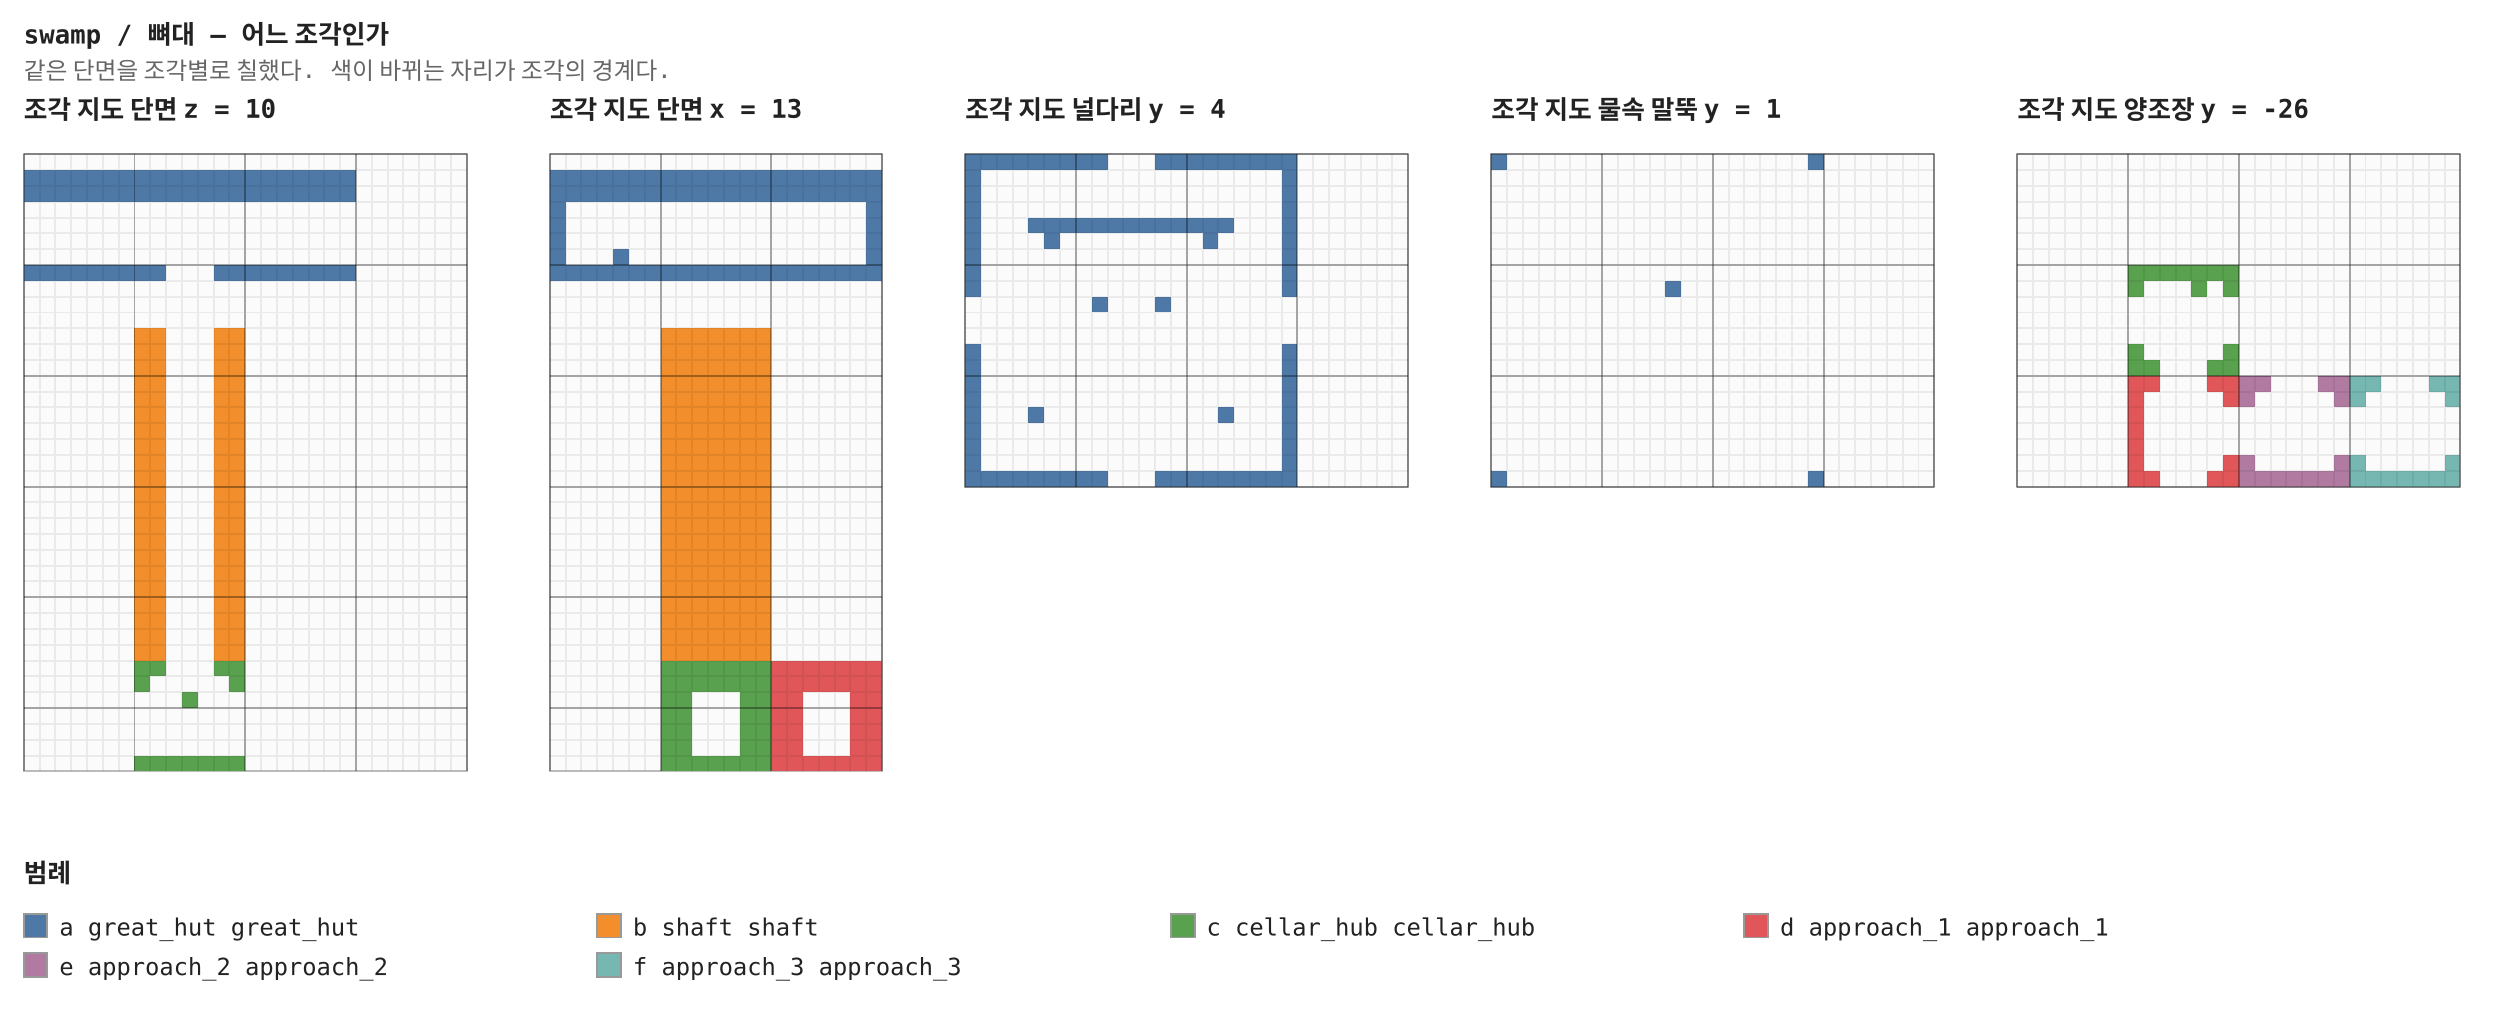
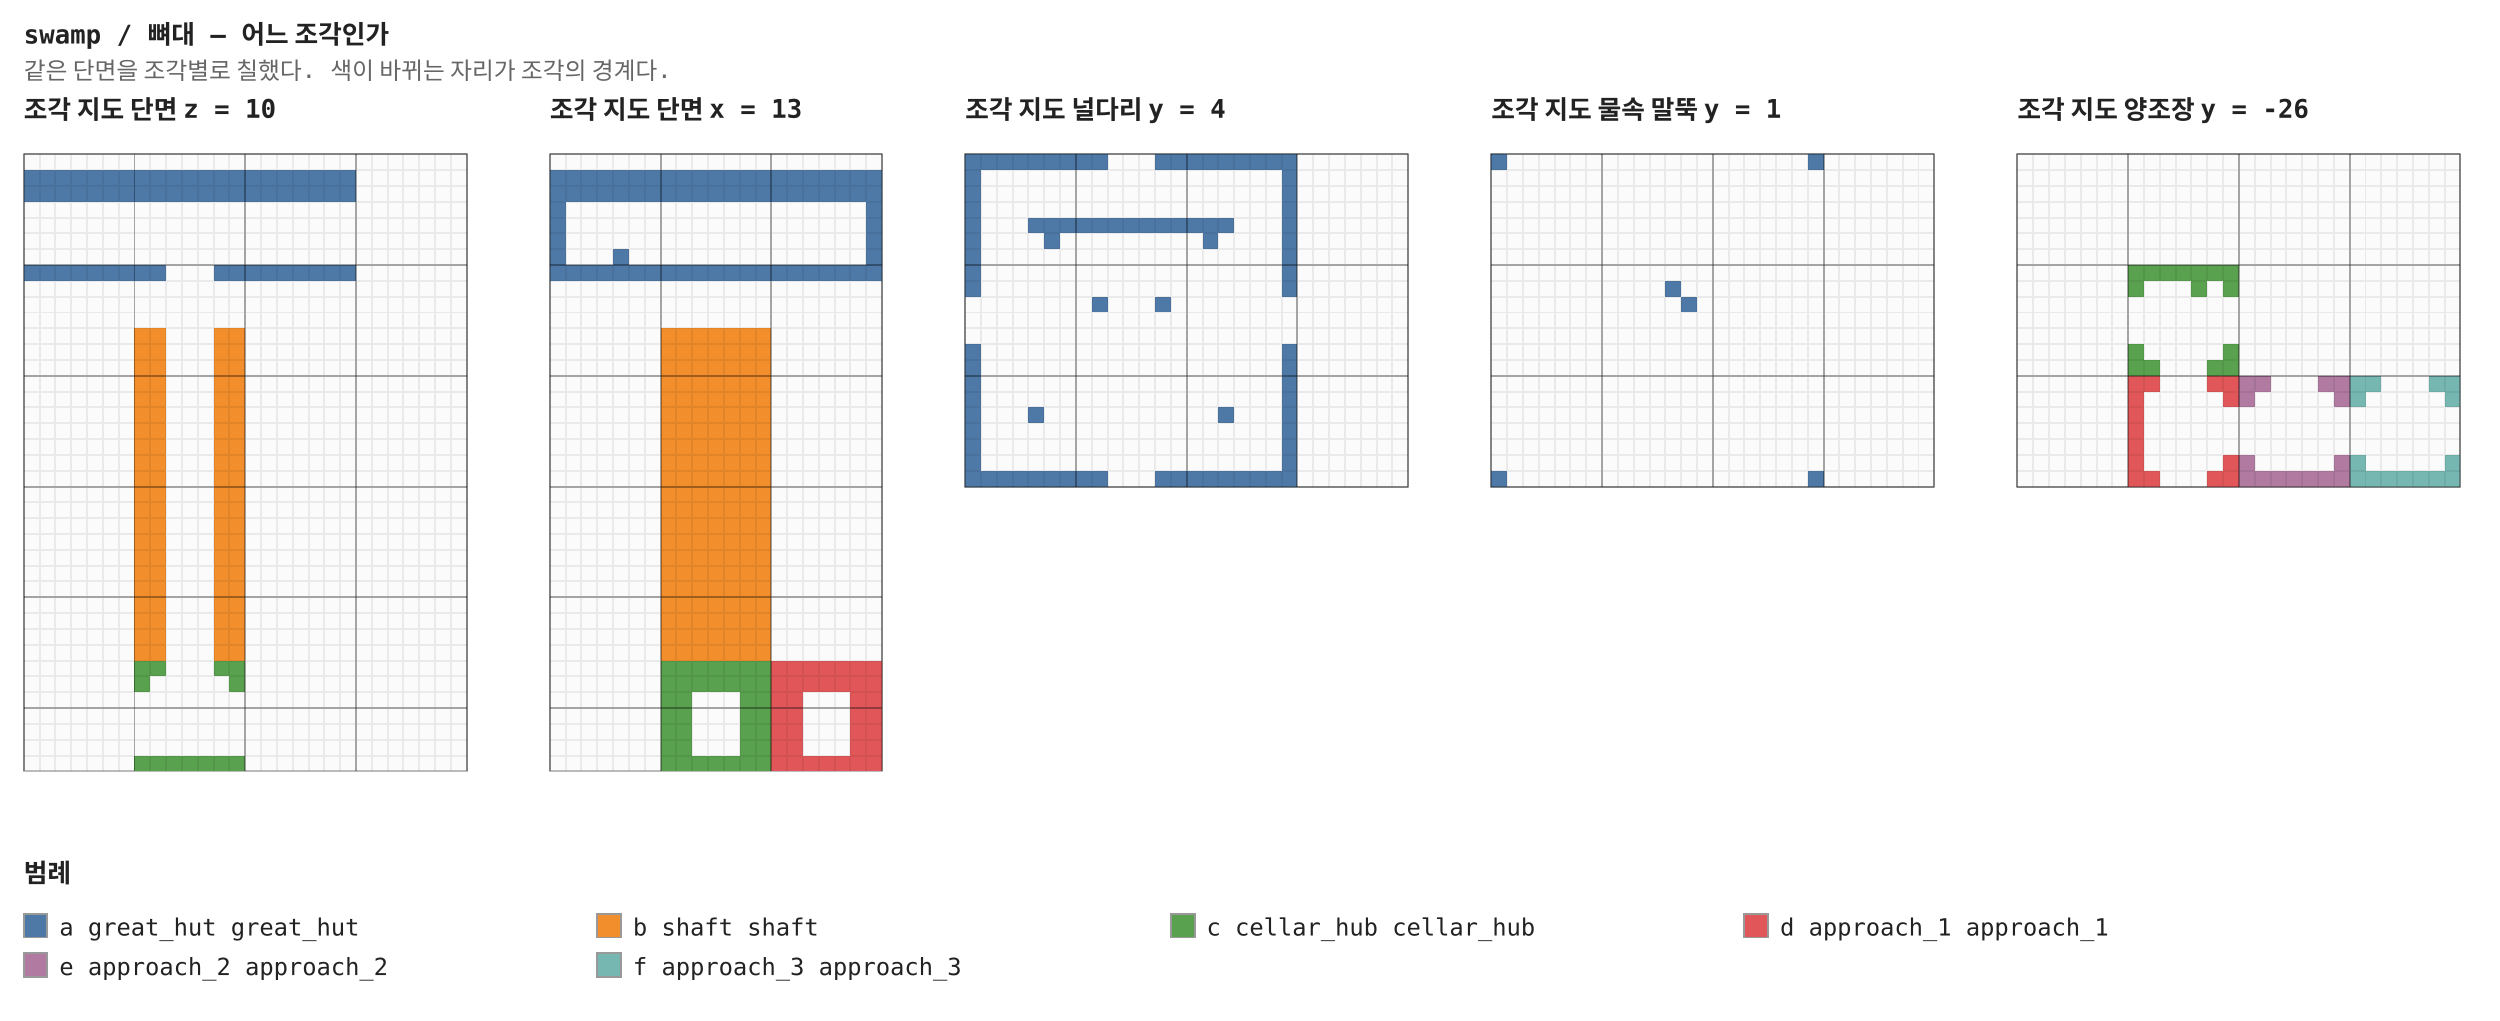
<svg xmlns="http://www.w3.org/2000/svg" width="1264" height="516" viewBox="0 0 1264 516" shape-rendering="crispEdges" font-family="Consolas,'Malgun Gothic','Noto Sans KR',monospace">
  <style>text{fill:#222;shape-rendering:auto}.cap{font-size:13px;font-weight:bold}.leg{font-size:12px}.sub{font-size:12px;fill:#666}.tick{font-size:8px;fill:#999;text-anchor:middle}.arrow{font-size:10px;fill:#fff;text-anchor:middle}.fine{stroke:#000;stroke-opacity:.07;stroke-width:1;fill:none}.grid{stroke:#000;stroke-opacity:.30;stroke-width:1}</style>
  <rect width="100%" height="100%" fill="#fff" />
  <text x="12" y="22" class="cap" font-size="16">swamp / 뼈대 — 어느 조각인가</text>
  <text x="12" y="40" class="sub">같은 단면을 조각별로 칠했다. 색이 바뀌는 자리가 조각의 경계다.</text>
  <text x="12" y="60" class="cap">조각 지도  단면 z = 10</text>
  <rect x="12" y="78" width="224" height="312" fill="#fbfbfb" stroke="#bbb" />
  <path transform="translate(12,78) scale(8)" fill="#4e79a7" d="M0 1h21v1h-21zM0 2h21v1h-21zM0 7h9v1h-9zM12 7h9v1h-9z" />
  <path transform="translate(12,78) scale(8)" fill="#f28e2b" d="M7 11h2v1h-2zM12 11h2v1h-2zM7 12h2v1h-2zM12 12h2v1h-2zM7 13h2v1h-2zM12 13h2v1h-2zM7 14h2v1h-2zM12 14h2v1h-2zM7 15h2v1h-2zM12 15h2v1h-2zM7 16h2v1h-2zM12 16h2v1h-2zM7 17h2v1h-2zM12 17h2v1h-2zM7 18h2v1h-2zM12 18h2v1h-2zM7 19h2v1h-2zM12 19h2v1h-2zM7 20h2v1h-2zM12 20h2v1h-2zM7 21h2v1h-2zM12 21h2v1h-2zM7 22h2v1h-2zM12 22h2v1h-2zM7 23h2v1h-2zM12 23h2v1h-2zM7 24h2v1h-2zM12 24h2v1h-2zM7 25h2v1h-2zM12 25h2v1h-2zM7 26h2v1h-2zM12 26h2v1h-2zM7 27h2v1h-2zM12 27h2v1h-2zM7 28h2v1h-2zM12 28h2v1h-2zM7 29h2v1h-2zM12 29h2v1h-2zM7 30h2v1h-2zM12 30h2v1h-2zM7 31h2v1h-2zM12 31h2v1h-2z" />
-   <path transform="translate(12,78) scale(8)" fill="#59a14f" d="M7 32h2v1h-2zM12 32h2v1h-2zM7 33h1v1h-1zM13 33h1v1h-1zM10 34h1v1h-1zM7 38h7v1h-7z" />
+   <path transform="translate(12,78) scale(8)" fill="#59a14f" d="M7 32h2v1h-2zM12 32h2v1h-2zM7 33h1v1h-1zM13 33h1v1h-1zM7 38h7v1h-7z" />
  <path class="fine" d="M20 78v312M28 78v312M36 78v312M44 78v312M52 78v312M60 78v312M68 78v312M76 78v312M84 78v312M92 78v312M100 78v312M108 78v312M116 78v312M124 78v312M132 78v312M140 78v312M148 78v312M156 78v312M164 78v312M172 78v312M180 78v312M188 78v312M196 78v312M204 78v312M212 78v312M220 78v312M228 78v312M12 86h224M12 94h224M12 102h224M12 110h224M12 118h224M12 126h224M12 134h224M12 142h224M12 150h224M12 158h224M12 166h224M12 174h224M12 182h224M12 190h224M12 198h224M12 206h224M12 214h224M12 222h224M12 230h224M12 238h224M12 246h224M12 254h224M12 262h224M12 270h224M12 278h224M12 286h224M12 294h224M12 302h224M12 310h224M12 318h224M12 326h224M12 334h224M12 342h224M12 350h224M12 358h224M12 366h224M12 374h224M12 382h224" />
  <line x1="12" y1="78" x2="12" y2="390" class="grid" />
  <line x1="68" y1="78" x2="68" y2="390" class="grid" />
  <line x1="124" y1="78" x2="124" y2="390" class="grid" />
  <line x1="180" y1="78" x2="180" y2="390" class="grid" />
  <line x1="236" y1="78" x2="236" y2="390" class="grid" />
  <line x1="12" y1="78" x2="236" y2="78" class="grid" />
  <line x1="12" y1="134" x2="236" y2="134" class="grid" />
  <line x1="12" y1="190" x2="236" y2="190" class="grid" />
  <line x1="12" y1="246" x2="236" y2="246" class="grid" />
  <line x1="12" y1="302" x2="236" y2="302" class="grid" />
  <line x1="12" y1="358" x2="236" y2="358" class="grid" />
  <text x="278" y="60" class="cap">조각 지도  단면 x = 13</text>
  <rect x="278" y="78" width="168" height="312" fill="#fbfbfb" stroke="#bbb" />
  <path transform="translate(278,78) scale(8)" fill="#4e79a7" d="M0 1h21v1h-21zM0 2h21v1h-21zM0 3h1v1h-1zM20 3h1v1h-1zM0 4h1v1h-1zM20 4h1v1h-1zM0 5h1v1h-1zM20 5h1v1h-1zM0 6h1v1h-1zM4 6h1v1h-1zM20 6h1v1h-1zM0 7h21v1h-21z" />
  <path transform="translate(278,78) scale(8)" fill="#f28e2b" d="M7 11h7v1h-7zM7 12h7v1h-7zM7 13h7v1h-7zM7 14h7v1h-7zM7 15h7v1h-7zM7 16h7v1h-7zM7 17h7v1h-7zM7 18h7v1h-7zM7 19h7v1h-7zM7 20h7v1h-7zM7 21h7v1h-7zM7 22h7v1h-7zM7 23h7v1h-7zM7 24h7v1h-7zM7 25h7v1h-7zM7 26h7v1h-7zM7 27h7v1h-7zM7 28h7v1h-7zM7 29h7v1h-7zM7 30h7v1h-7zM7 31h7v1h-7z" />
  <path transform="translate(278,78) scale(8)" fill="#59a14f" d="M7 32h7v1h-7zM7 33h7v1h-7zM7 34h2v1h-2zM12 34h2v1h-2zM7 35h2v1h-2zM12 35h2v1h-2zM7 36h2v1h-2zM12 36h2v1h-2zM7 37h2v1h-2zM12 37h2v1h-2zM7 38h7v1h-7z" />
  <path transform="translate(278,78) scale(8)" fill="#e15759" d="M14 32h7v1h-7zM14 33h7v1h-7zM14 34h2v1h-2zM19 34h2v1h-2zM14 35h2v1h-2zM19 35h2v1h-2zM14 36h2v1h-2zM19 36h2v1h-2zM14 37h2v1h-2zM19 37h2v1h-2zM14 38h7v1h-7z" />
  <path class="fine" d="M286 78v312M294 78v312M302 78v312M310 78v312M318 78v312M326 78v312M334 78v312M342 78v312M350 78v312M358 78v312M366 78v312M374 78v312M382 78v312M390 78v312M398 78v312M406 78v312M414 78v312M422 78v312M430 78v312M438 78v312M278 86h168M278 94h168M278 102h168M278 110h168M278 118h168M278 126h168M278 134h168M278 142h168M278 150h168M278 158h168M278 166h168M278 174h168M278 182h168M278 190h168M278 198h168M278 206h168M278 214h168M278 222h168M278 230h168M278 238h168M278 246h168M278 254h168M278 262h168M278 270h168M278 278h168M278 286h168M278 294h168M278 302h168M278 310h168M278 318h168M278 326h168M278 334h168M278 342h168M278 350h168M278 358h168M278 366h168M278 374h168M278 382h168" />
  <line x1="278" y1="78" x2="278" y2="390" class="grid" />
  <line x1="334" y1="78" x2="334" y2="390" class="grid" />
  <line x1="390" y1="78" x2="390" y2="390" class="grid" />
  <line x1="446" y1="78" x2="446" y2="390" class="grid" />
  <line x1="278" y1="78" x2="446" y2="78" class="grid" />
  <line x1="278" y1="134" x2="446" y2="134" class="grid" />
  <line x1="278" y1="190" x2="446" y2="190" class="grid" />
  <line x1="278" y1="246" x2="446" y2="246" class="grid" />
  <line x1="278" y1="302" x2="446" y2="302" class="grid" />
  <line x1="278" y1="358" x2="446" y2="358" class="grid" />
  <text x="488" y="60" class="cap">조각 지도  널다리  y = 4</text>
  <rect x="488" y="78" width="224" height="168" fill="#fbfbfb" stroke="#bbb" />
  <path transform="translate(488,78) scale(8)" fill="#4e79a7" d="M0 0h9v1h-9zM12 0h9v1h-9zM0 1h1v1h-1zM20 1h1v1h-1zM0 2h1v1h-1zM20 2h1v1h-1zM0 3h1v1h-1zM20 3h1v1h-1zM0 4h1v1h-1zM4 4h13v1h-13zM20 4h1v1h-1zM0 5h1v1h-1zM5 5h1v1h-1zM15 5h1v1h-1zM20 5h1v1h-1zM0 6h1v1h-1zM20 6h1v1h-1zM0 7h1v1h-1zM20 7h1v1h-1zM0 8h1v1h-1zM20 8h1v1h-1zM8 9h1v1h-1zM12 9h1v1h-1zM0 12h1v1h-1zM20 12h1v1h-1zM0 13h1v1h-1zM20 13h1v1h-1zM0 14h1v1h-1zM20 14h1v1h-1zM0 15h1v1h-1zM20 15h1v1h-1zM0 16h1v1h-1zM4 16h1v1h-1zM16 16h1v1h-1zM20 16h1v1h-1zM0 17h1v1h-1zM20 17h1v1h-1zM0 18h1v1h-1zM20 18h1v1h-1zM0 19h1v1h-1zM20 19h1v1h-1zM0 20h9v1h-9zM12 20h9v1h-9z" />
  <path class="fine" d="M496 78v168M504 78v168M512 78v168M520 78v168M528 78v168M536 78v168M544 78v168M552 78v168M560 78v168M568 78v168M576 78v168M584 78v168M592 78v168M600 78v168M608 78v168M616 78v168M624 78v168M632 78v168M640 78v168M648 78v168M656 78v168M664 78v168M672 78v168M680 78v168M688 78v168M696 78v168M704 78v168M488 86h224M488 94h224M488 102h224M488 110h224M488 118h224M488 126h224M488 134h224M488 142h224M488 150h224M488 158h224M488 166h224M488 174h224M488 182h224M488 190h224M488 198h224M488 206h224M488 214h224M488 222h224M488 230h224M488 238h224" />
  <line x1="488" y1="78" x2="488" y2="246" class="grid" />
  <line x1="544" y1="78" x2="544" y2="246" class="grid" />
  <line x1="600" y1="78" x2="600" y2="246" class="grid" />
  <line x1="656" y1="78" x2="656" y2="246" class="grid" />
  <line x1="712" y1="78" x2="712" y2="246" class="grid" />
  <line x1="488" y1="78" x2="712" y2="78" class="grid" />
  <line x1="488" y1="134" x2="712" y2="134" class="grid" />
  <line x1="488" y1="190" x2="712" y2="190" class="grid" />
  <line x1="488" y1="246" x2="712" y2="246" class="grid" />
  <text x="754" y="60" class="cap">조각 지도  물속 말뚝  y = 1</text>
  <rect x="754" y="78" width="224" height="168" fill="#fbfbfb" stroke="#bbb" />
-   <path transform="translate(754,78) scale(8)" fill="#4e79a7" d="M0 0h1v1h-1zM20 0h1v1h-1zM11 8h1v1h-1zM0 20h1v1h-1zM20 20h1v1h-1z" />
+   <path transform="translate(754,78) scale(8)" fill="#4e79a7" d="M0 0h1v1h-1zM20 0h1v1h-1zM11 8h1v1h-1zM12 9h1v1h-1zM0 20h1v1h-1zM20 20h1v1h-1z" />
  <path class="fine" d="M762 78v168M770 78v168M778 78v168M786 78v168M794 78v168M802 78v168M810 78v168M818 78v168M826 78v168M834 78v168M842 78v168M850 78v168M858 78v168M866 78v168M874 78v168M882 78v168M890 78v168M898 78v168M906 78v168M914 78v168M922 78v168M930 78v168M938 78v168M946 78v168M954 78v168M962 78v168M970 78v168M754 86h224M754 94h224M754 102h224M754 110h224M754 118h224M754 126h224M754 134h224M754 142h224M754 150h224M754 158h224M754 166h224M754 174h224M754 182h224M754 190h224M754 198h224M754 206h224M754 214h224M754 222h224M754 230h224M754 238h224" />
  <line x1="754" y1="78" x2="754" y2="246" class="grid" />
  <line x1="810" y1="78" x2="810" y2="246" class="grid" />
  <line x1="866" y1="78" x2="866" y2="246" class="grid" />
  <line x1="922" y1="78" x2="922" y2="246" class="grid" />
  <line x1="978" y1="78" x2="978" y2="246" class="grid" />
  <line x1="754" y1="78" x2="978" y2="78" class="grid" />
  <line x1="754" y1="134" x2="978" y2="134" class="grid" />
  <line x1="754" y1="190" x2="978" y2="190" class="grid" />
  <line x1="754" y1="246" x2="978" y2="246" class="grid" />
  <text x="1020" y="60" class="cap">조각 지도  양조장  y = -26</text>
  <rect x="1020" y="78" width="224" height="168" fill="#fbfbfb" stroke="#bbb" />
  <path transform="translate(1020,78) scale(8)" fill="#59a14f" d="M7 7h7v1h-7zM7 8h1v1h-1zM11 8h1v1h-1zM13 8h1v1h-1zM7 12h1v1h-1zM13 12h1v1h-1zM7 13h2v1h-2zM12 13h2v1h-2z" />
  <path transform="translate(1020,78) scale(8)" fill="#e15759" d="M7 14h2v1h-2zM12 14h2v1h-2zM7 15h1v1h-1zM13 15h1v1h-1zM7 16h1v1h-1zM7 17h1v1h-1zM7 18h1v1h-1zM7 19h1v1h-1zM13 19h1v1h-1zM7 20h2v1h-2zM12 20h2v1h-2z" />
  <path transform="translate(1020,78) scale(8)" fill="#b07aa1" d="M14 14h2v1h-2zM19 14h2v1h-2zM14 15h1v1h-1zM20 15h1v1h-1zM14 19h1v1h-1zM20 19h1v1h-1zM14 20h7v1h-7z" />
  <path transform="translate(1020,78) scale(8)" fill="#76b7b2" d="M21 14h2v1h-2zM26 14h2v1h-2zM21 15h1v1h-1zM27 15h1v1h-1zM21 19h1v1h-1zM27 19h1v1h-1zM21 20h7v1h-7z" />
  <path class="fine" d="M1028 78v168M1036 78v168M1044 78v168M1052 78v168M1060 78v168M1068 78v168M1076 78v168M1084 78v168M1092 78v168M1100 78v168M1108 78v168M1116 78v168M1124 78v168M1132 78v168M1140 78v168M1148 78v168M1156 78v168M1164 78v168M1172 78v168M1180 78v168M1188 78v168M1196 78v168M1204 78v168M1212 78v168M1220 78v168M1228 78v168M1236 78v168M1020 86h224M1020 94h224M1020 102h224M1020 110h224M1020 118h224M1020 126h224M1020 134h224M1020 142h224M1020 150h224M1020 158h224M1020 166h224M1020 174h224M1020 182h224M1020 190h224M1020 198h224M1020 206h224M1020 214h224M1020 222h224M1020 230h224M1020 238h224" />
  <line x1="1020" y1="78" x2="1020" y2="246" class="grid" />
  <line x1="1076" y1="78" x2="1076" y2="246" class="grid" />
  <line x1="1132" y1="78" x2="1132" y2="246" class="grid" />
  <line x1="1188" y1="78" x2="1188" y2="246" class="grid" />
  <line x1="1244" y1="78" x2="1244" y2="246" class="grid" />
  <line x1="1020" y1="78" x2="1244" y2="78" class="grid" />
  <line x1="1020" y1="134" x2="1244" y2="134" class="grid" />
  <line x1="1020" y1="190" x2="1244" y2="190" class="grid" />
  <line x1="1020" y1="246" x2="1244" y2="246" class="grid" />
  <text x="12" y="446" class="cap">범례</text>
  <rect x="12" y="462" width="12" height="12" fill="#4e79a7" stroke="#999" />
  <text x="30" y="473" class="leg">a  great_hut  great_hut</text>
  <rect x="302" y="462" width="12" height="12" fill="#f28e2b" stroke="#999" />
  <text x="320" y="473" class="leg">b  shaft  shaft</text>
  <rect x="592" y="462" width="12" height="12" fill="#59a14f" stroke="#999" />
  <text x="610" y="473" class="leg">c  cellar_hub  cellar_hub</text>
  <rect x="882" y="462" width="12" height="12" fill="#e15759" stroke="#999" />
  <text x="900" y="473" class="leg">d  approach_1  approach_1</text>
  <rect x="12" y="482" width="12" height="12" fill="#b07aa1" stroke="#999" />
  <text x="30" y="493" class="leg">e  approach_2  approach_2</text>
  <rect x="302" y="482" width="12" height="12" fill="#76b7b2" stroke="#999" />
  <text x="320" y="493" class="leg">f  approach_3  approach_3</text>
</svg>
